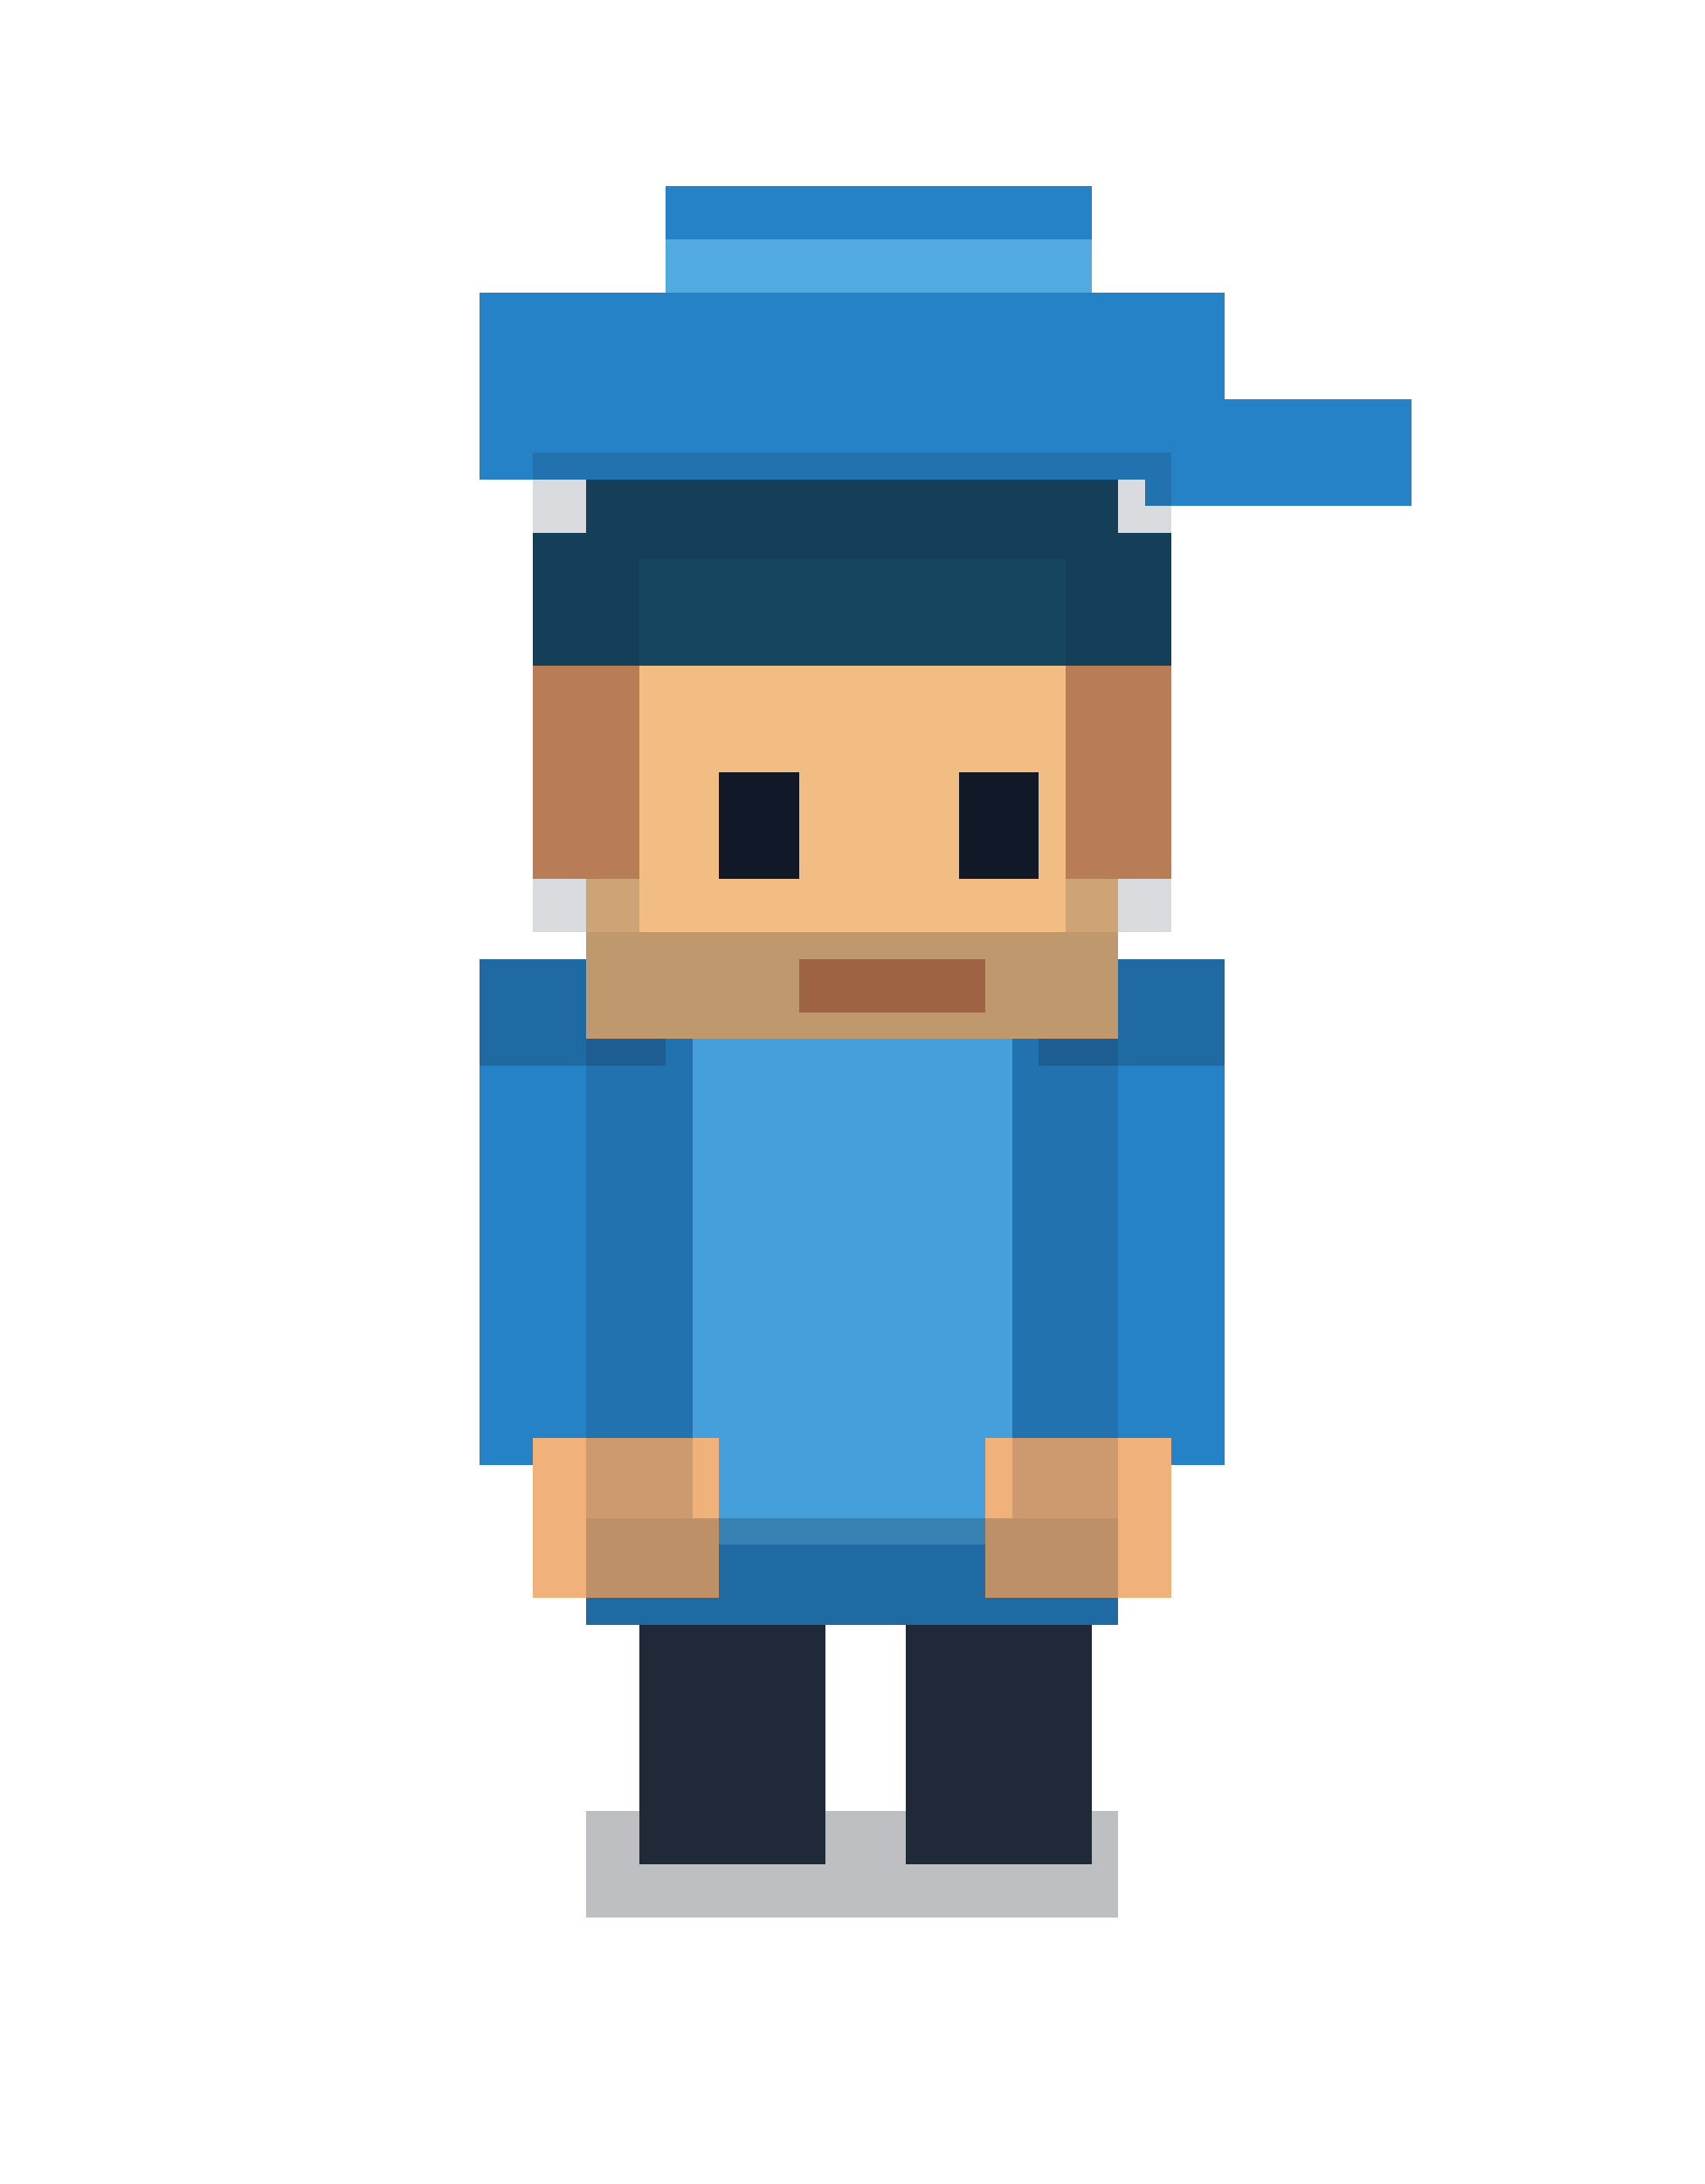
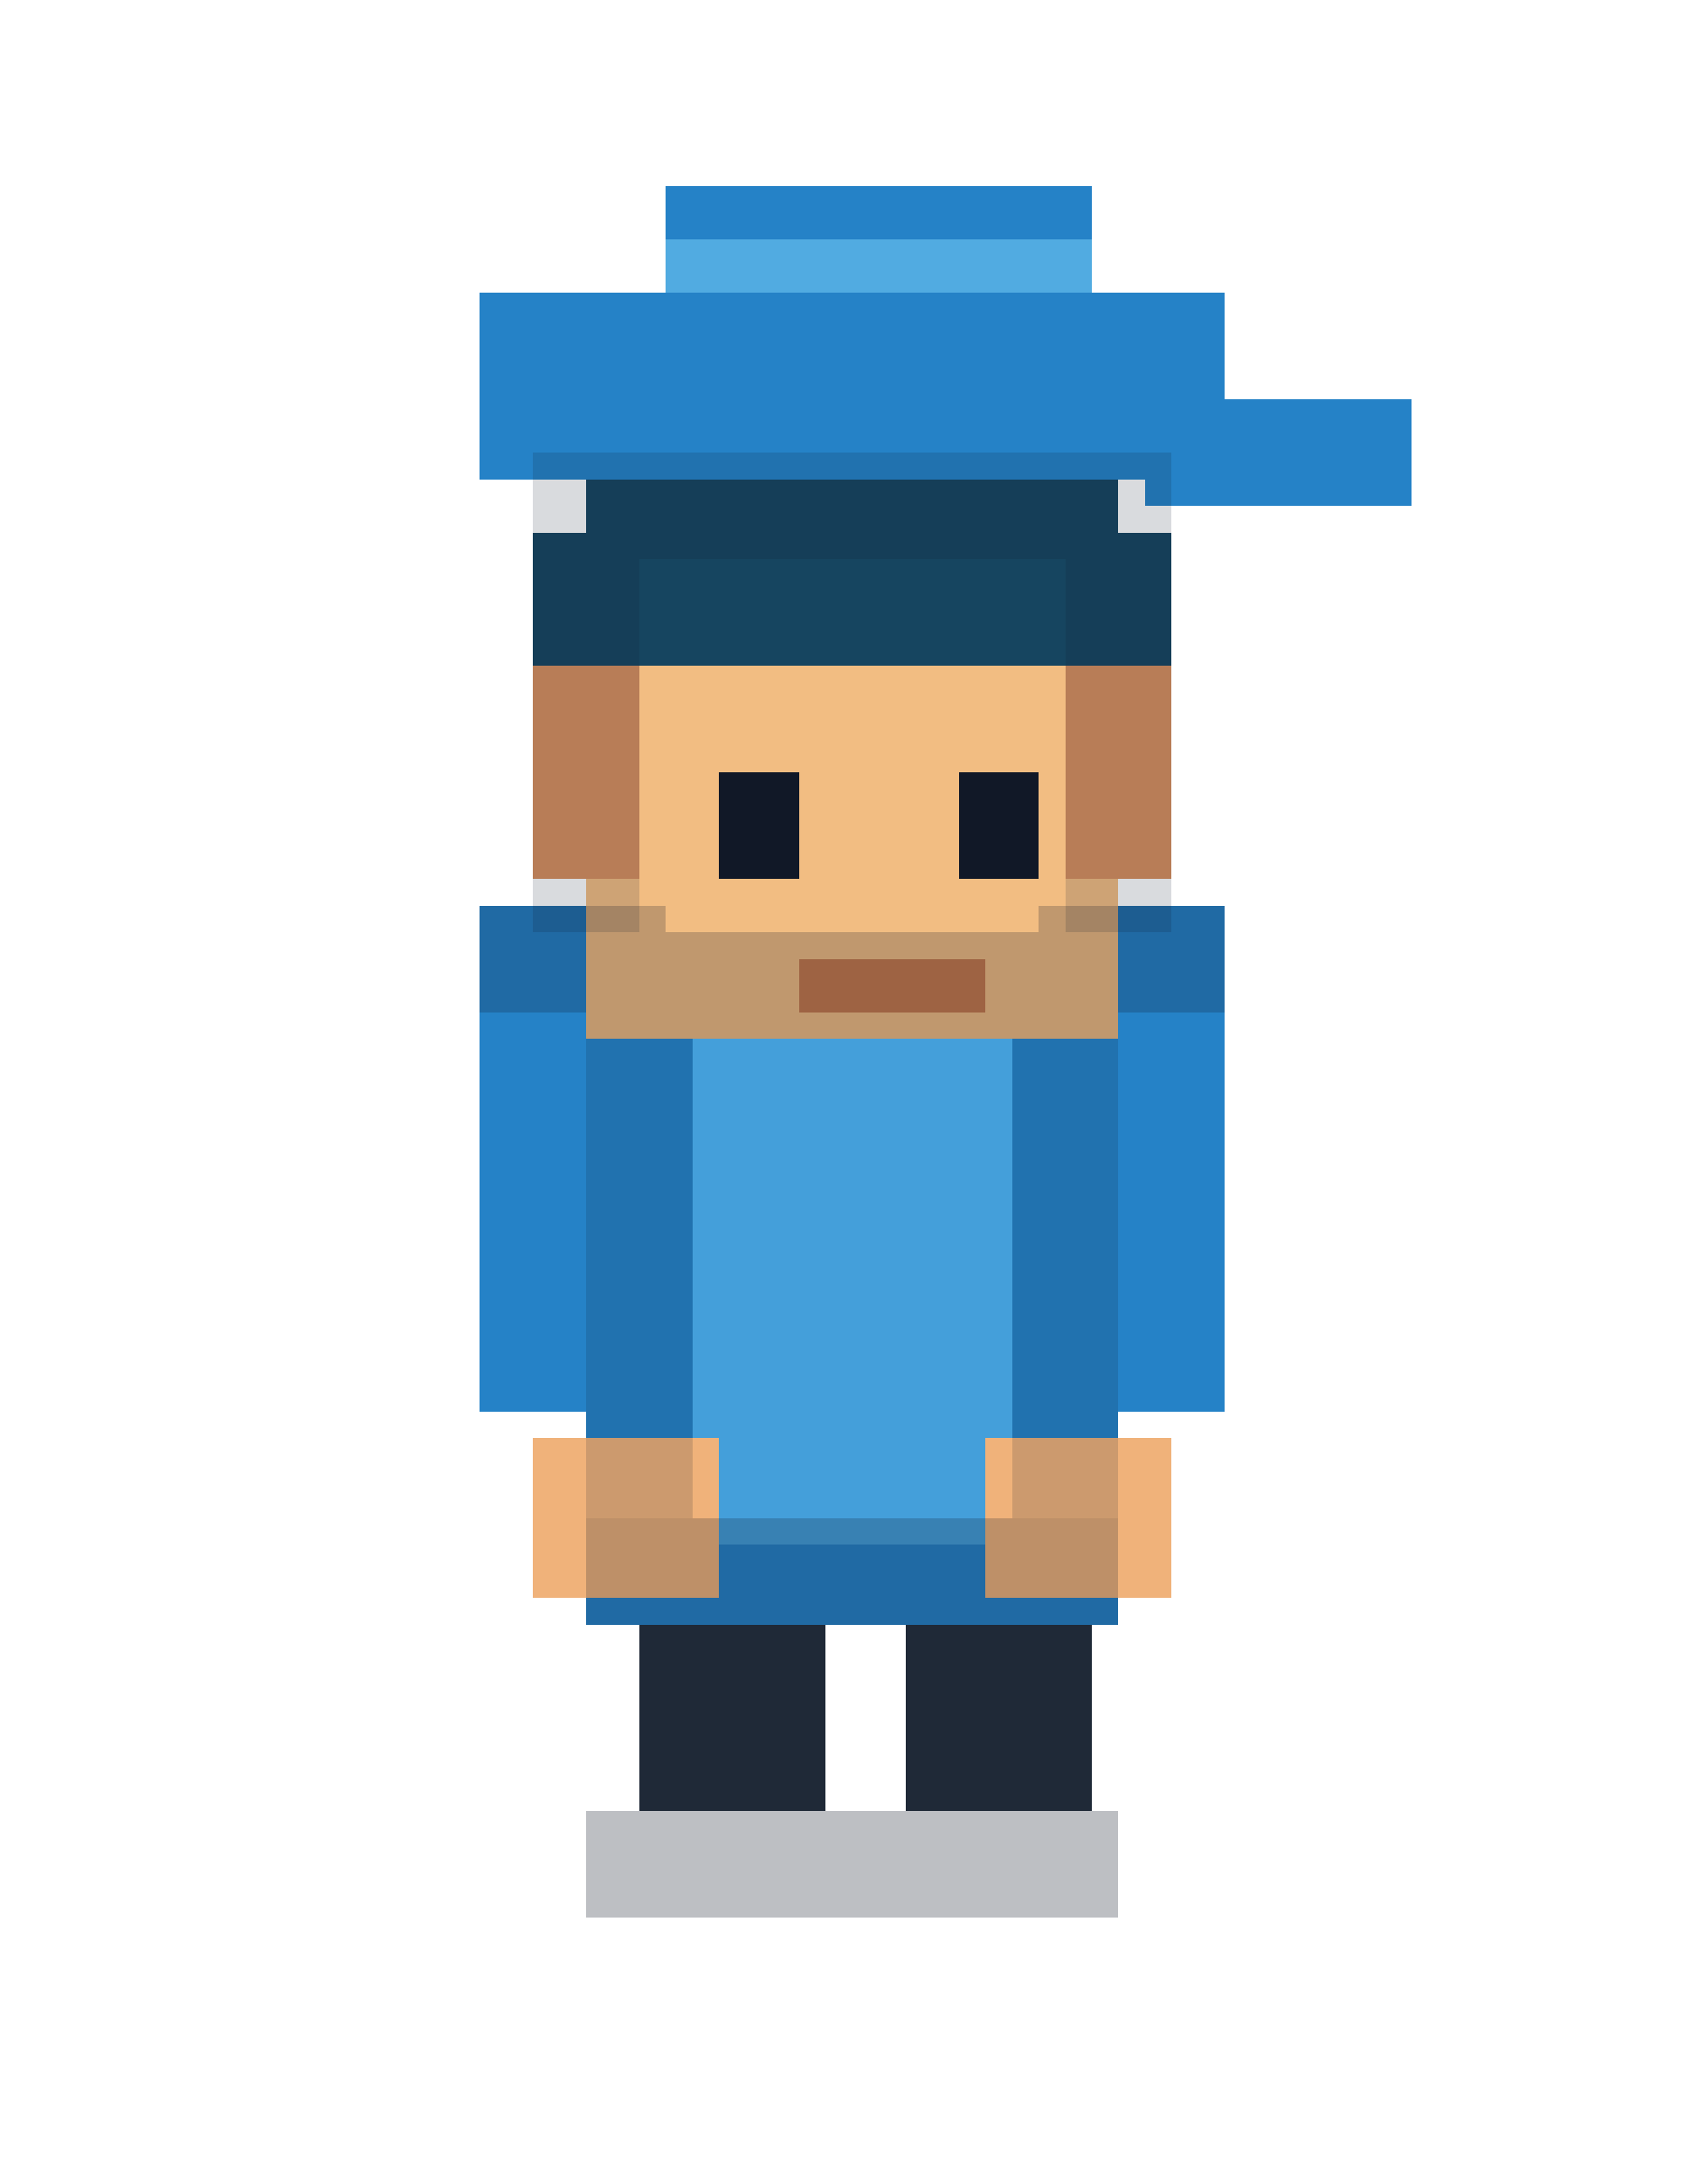
<svg xmlns="http://www.w3.org/2000/svg" width="64" height="82" viewBox="0 0 64 82" shape-rendering="crispEdges">
  <path d="M22 68h20v4H22z" fill="#111827" opacity=".28" />
-   <path d="M24 58h7v12h-7zM34 58h7v12h-7z" fill="#1f2937" />
+   <path d="M24 56h7v12h-7zM34 56h7v12h-7z" fill="#1f2937" />
  <path d="M22 35h20v26H22z" fill="#2582c7" />
  <path d="M26 38h12v20H26z" fill="#7dd3fc" opacity=".35" />
-   <path d="M18 36h7v19h-7zM39 36h7v19h-7z" fill="#2582c7" />
+   <path d="M18 34h7v19h-7zM39 34h7v19h-7z" fill="#2582c7" />
  <path d="M20 54h7v6h-7zM37 54h7v6h-7z" fill="#f0b27a" />
  <path d="M22 17h20v22H22z" fill="#f2bd82" />
  <path d="M20 22h4v11h-4zM40 22h4v11h-4z" fill="#d8905f" />
  <path d="M22 14h20v9H22zM20 20h24v5H20z" fill="#164560" />
  <path d="M18 11h28v7H18zM25 7h16v7H25zM43 15h10v4H43z" fill="#2582c7" />
  <path d="M25 9h16v2H25z" fill="#7dd3fc" opacity=".5" />
  <path d="M27 29h3v4h-3zM36 29h3v4h-3z" fill="#111827" />
  <path d="M30 36h7v2h-7z" fill="#9a3412" opacity=".5" />
-   <path d="M22 35h20v4H22zM22 57h20v4H22zM18 36h7v4h-7zM39 36h7v4h-7z" fill="#0f172a" opacity=".22" />
+   <path d="M22 35h20v4H22zM22 57h20v4H22zM18 34h7v4h-7zM39 34h7v4h-7z" fill="#0f172a" opacity=".22" />
  <path d="M20 17h24v4H20zM20 21h4v14h-4zM40 21h4v14h-4zM22 39h4v18h-4zM38 39h4v18h-4z" fill="#0f172a" opacity=".16" />
</svg>
